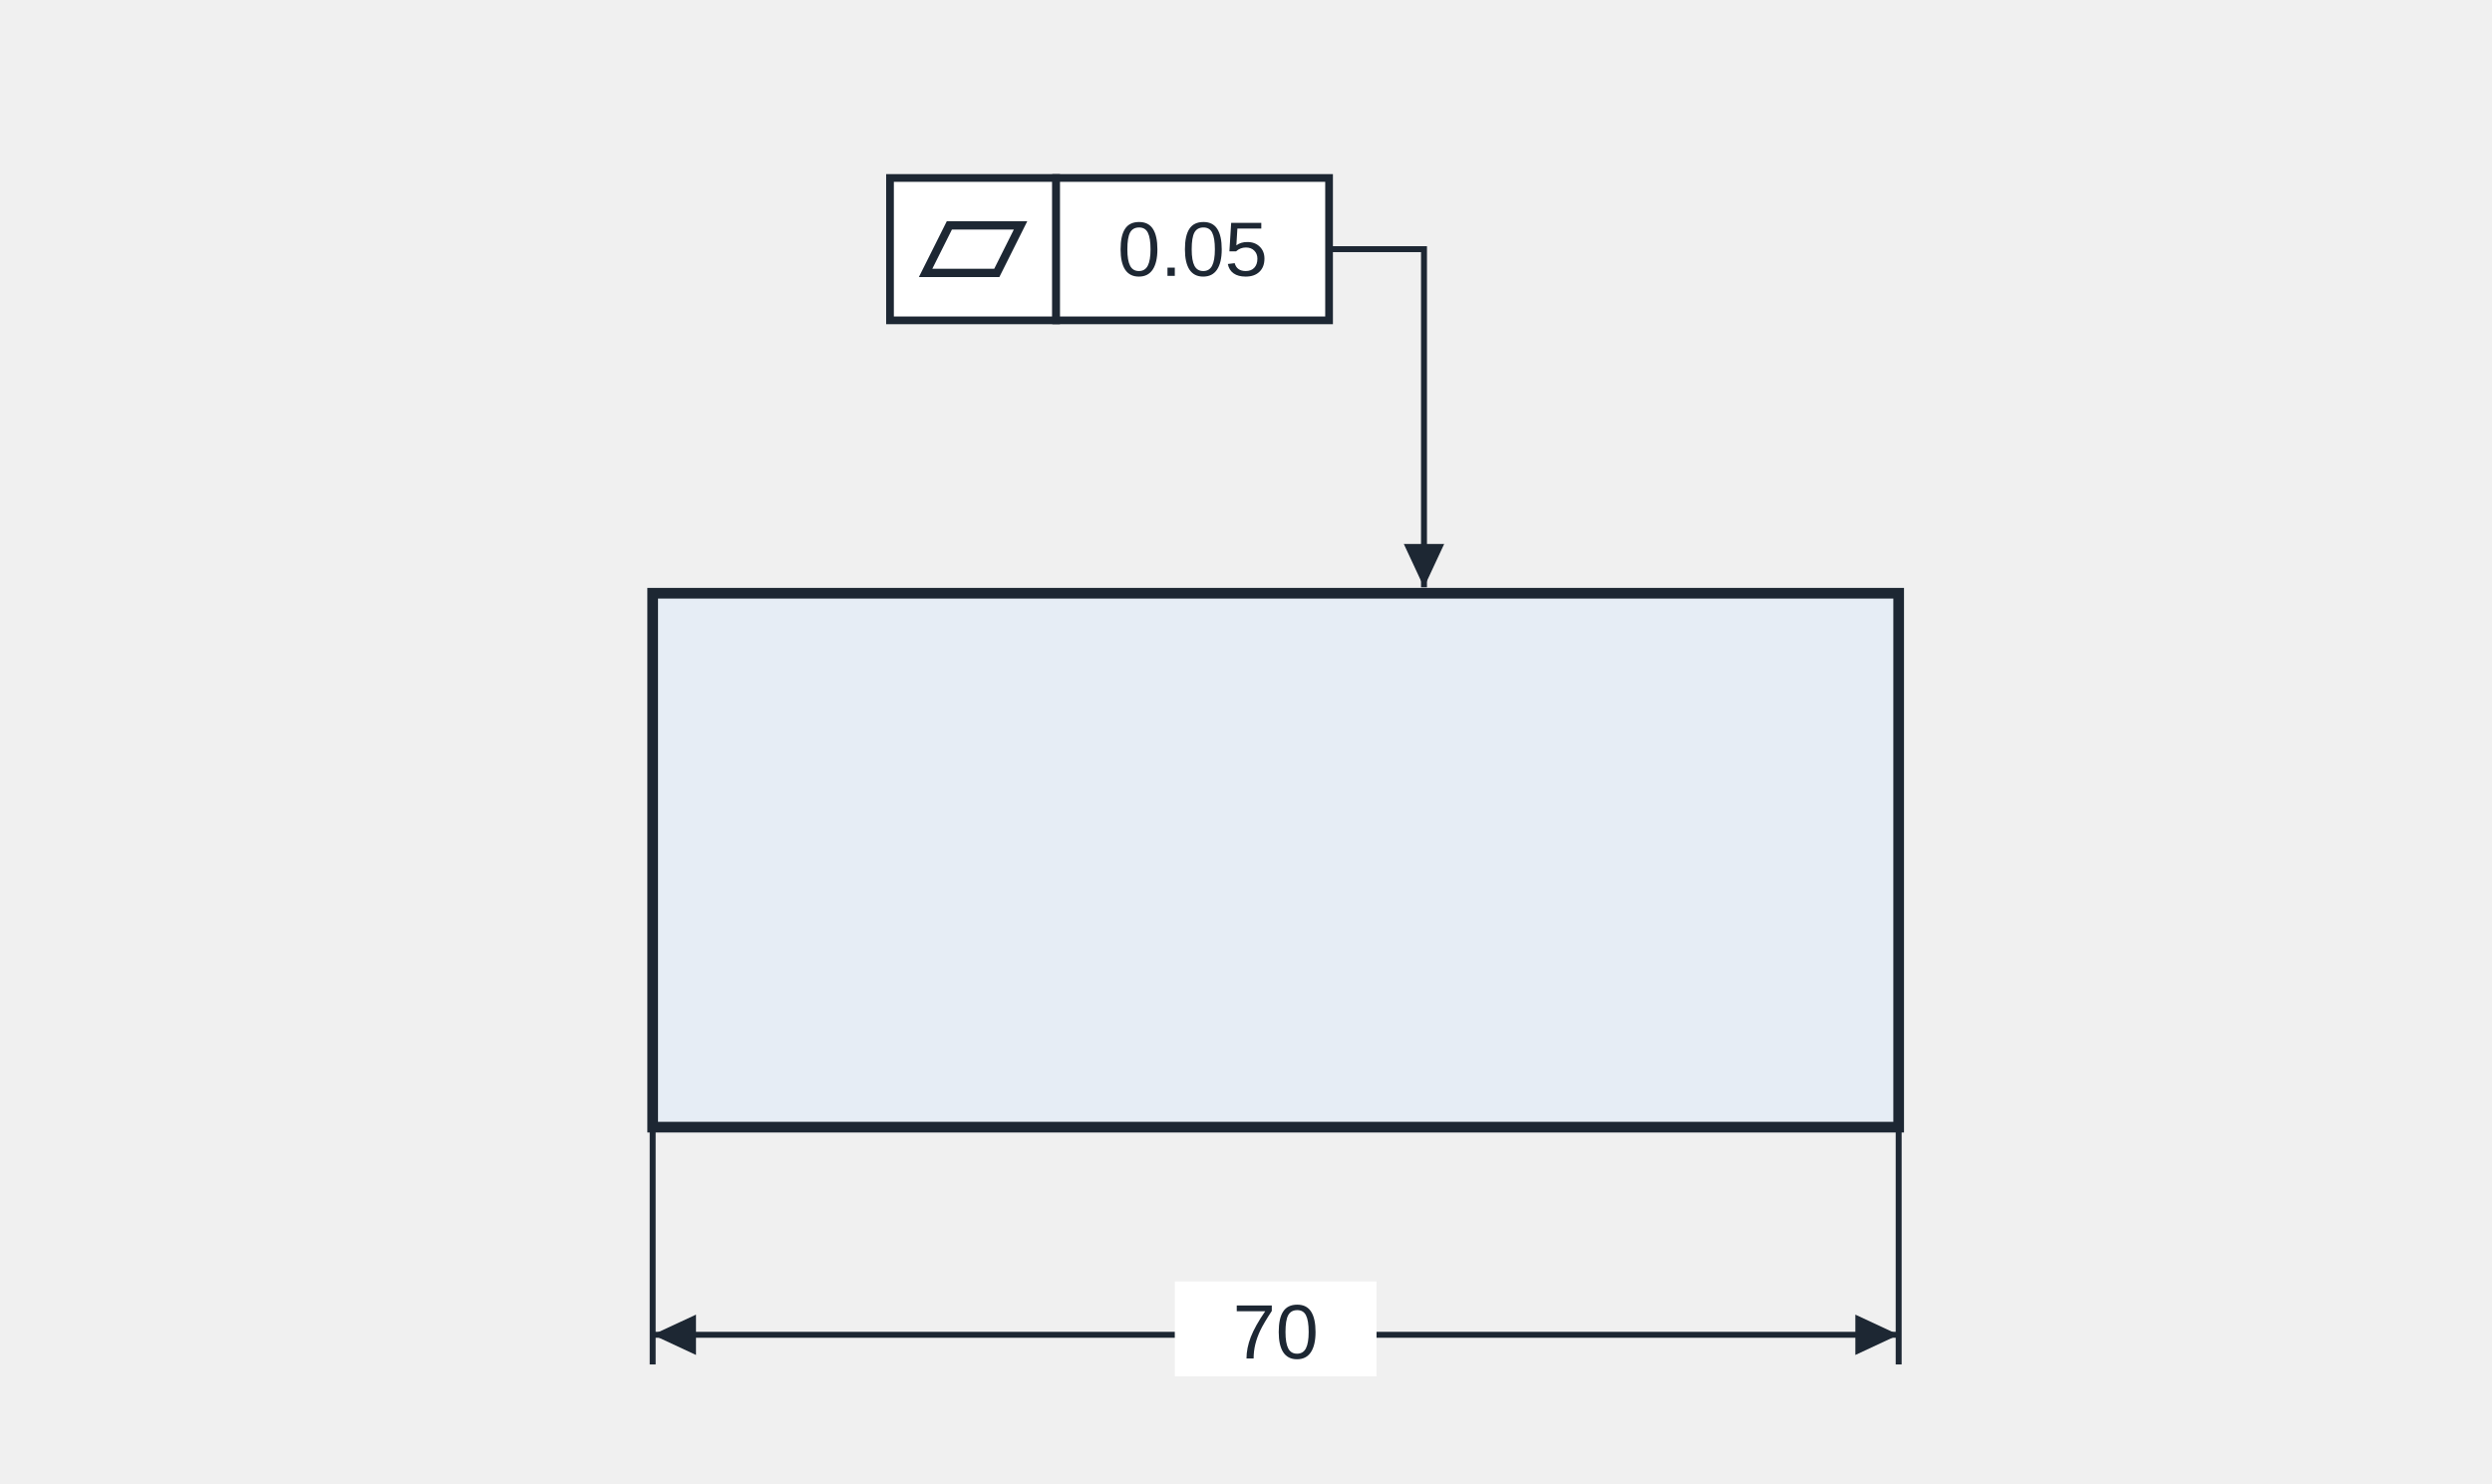
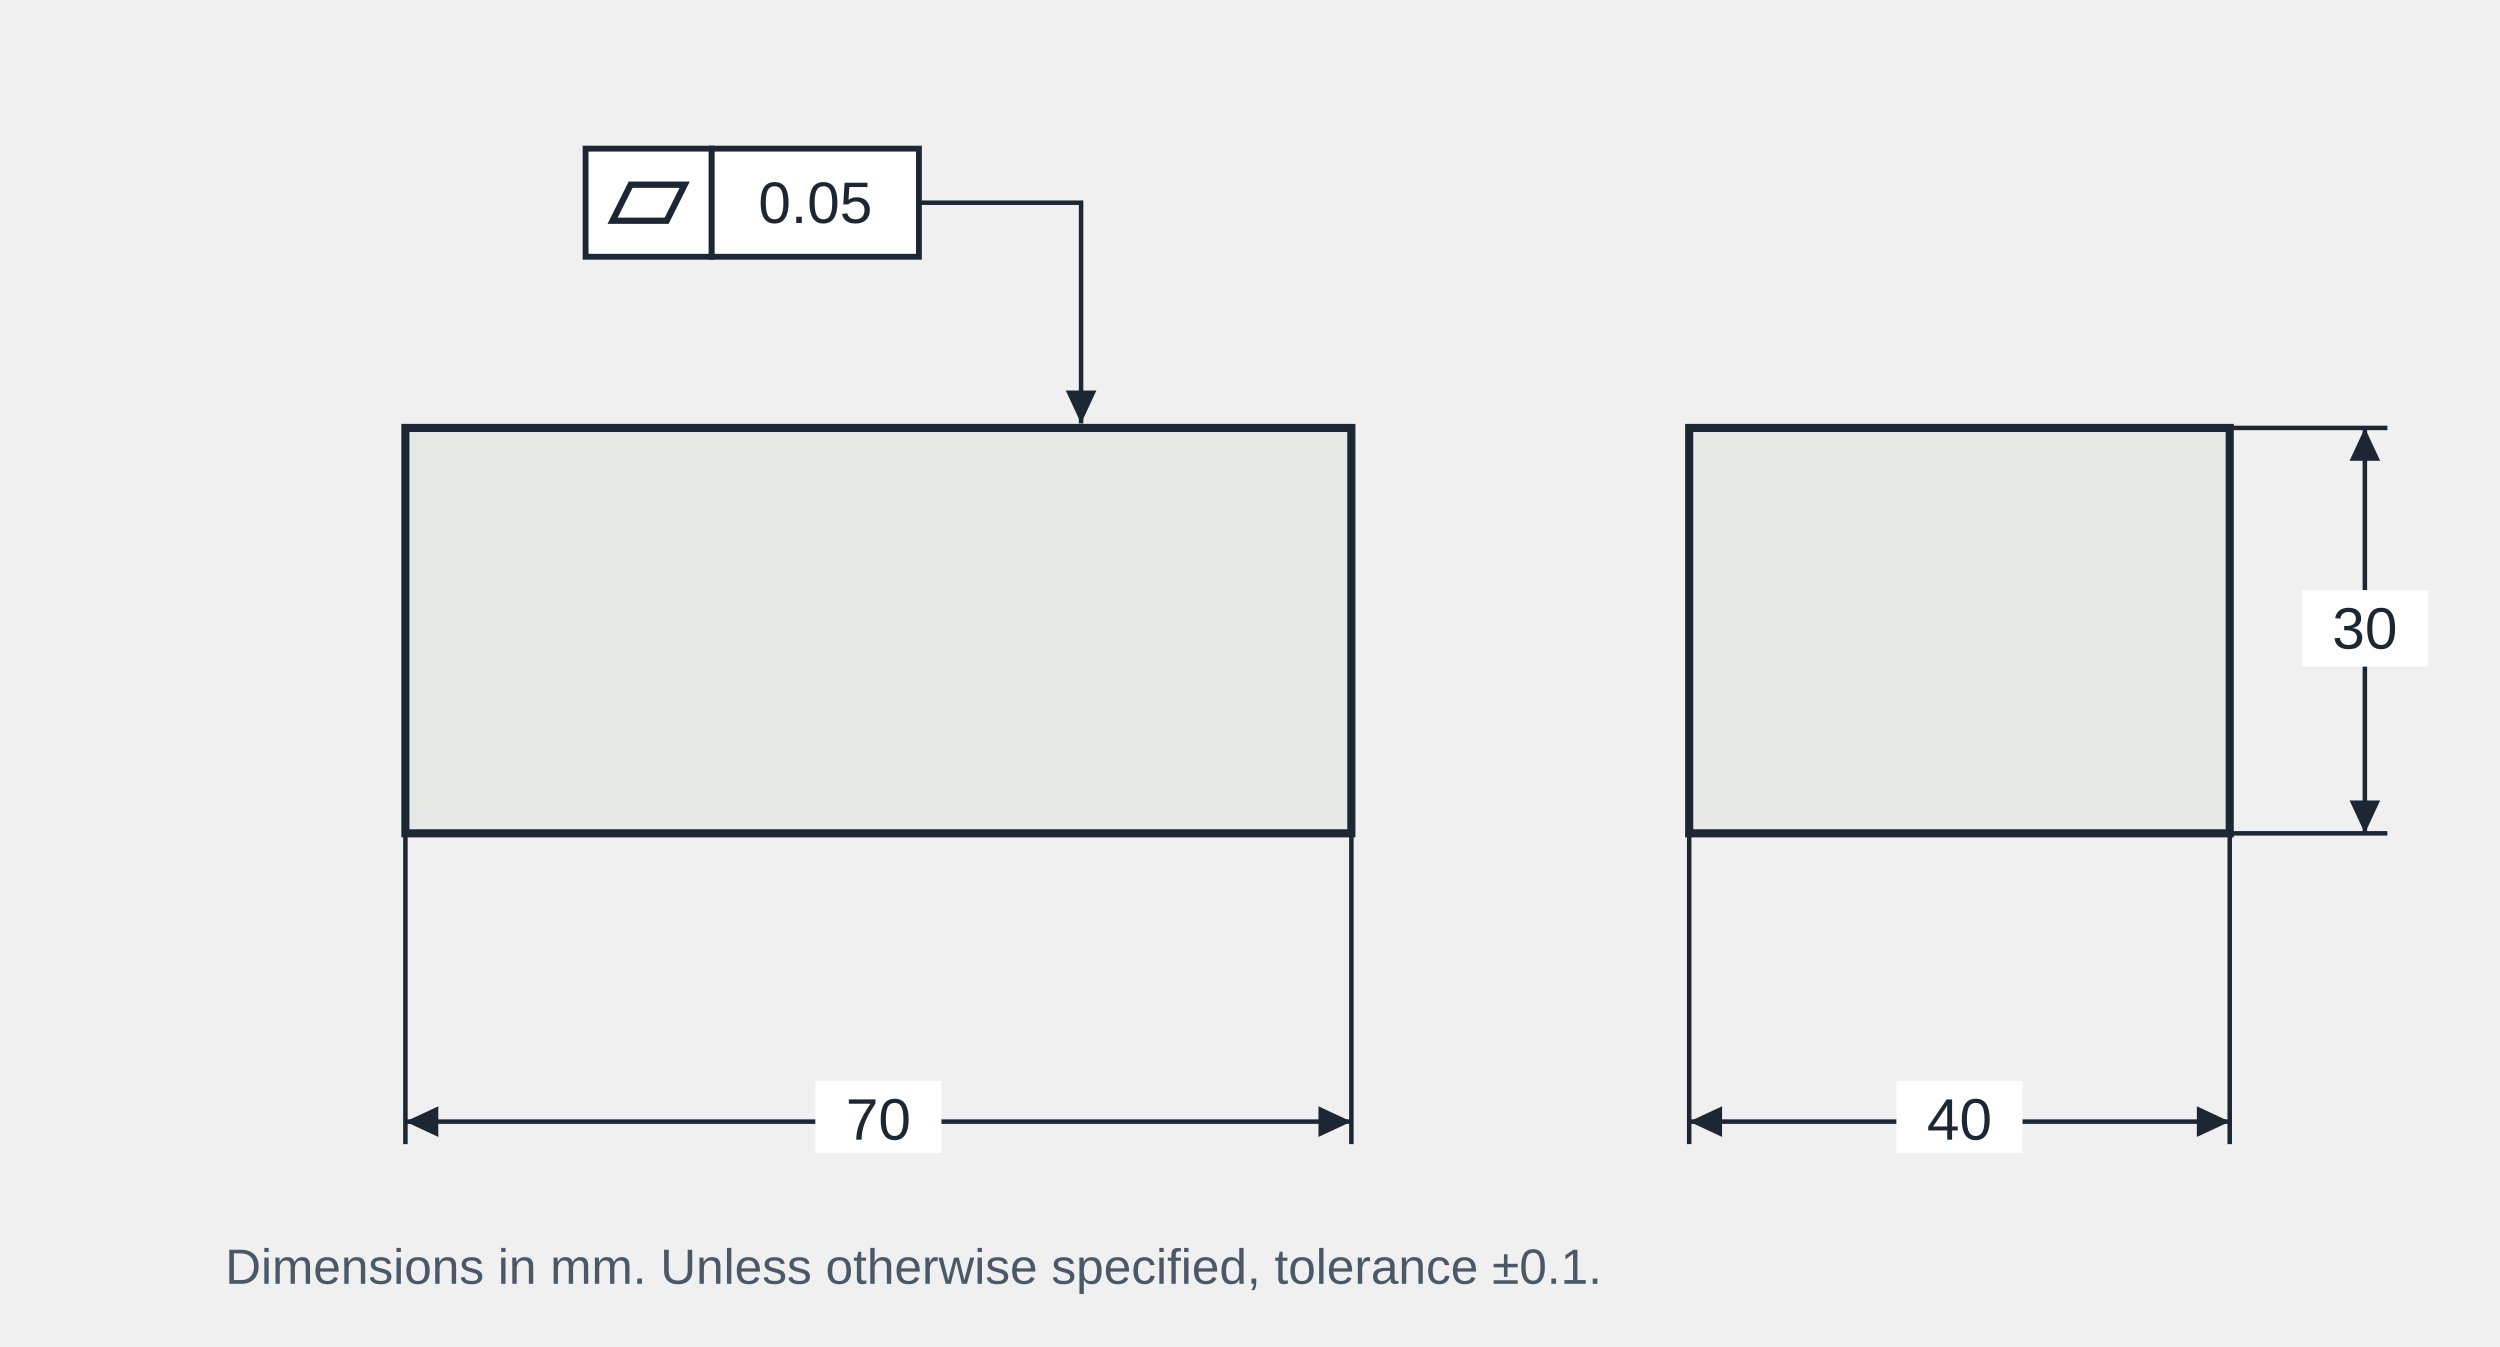
- <svg xmlns="http://www.w3.org/2000/svg" viewBox="0 0 420 250" role="img" aria-label="Block with a flatness frame 0.05 pointing at the top face">
+ <svg xmlns="http://www.w3.org/2000/svg" viewBox="0 0 555 299" role="img" aria-label="Block 70 by 30 by 40 in front and side views with a flatness frame 0.05 pointing at the top face">
  <style>
- .d-part{fill:#e6edf5;stroke:#1d2733;stroke-width:1.8}
+ .d-part{fill:#e7e9e6;stroke:#1d2733;stroke-width:1.8}
.d-ln{stroke:#1d2733;stroke-width:1.4;fill:none}
.d-thin{stroke:#1d2733;stroke-width:1;fill:none}
.d-center{stroke:#1d2733;stroke-width:0.9;fill:none;stroke-dasharray:14 3 3 3}
.d-zone{stroke:#b42318;stroke-width:1.4;fill:none;stroke-dasharray:6 4}
.d-zonefill{fill:#b42318;fill-opacity:0.08;stroke:none}
.d-txt{font-family:Arial,Helvetica,sans-serif;font-size:13px;fill:#1d2733}
.d-small{font-family:Arial,Helvetica,sans-serif;font-size:11px;fill:#4a5868}
.d-fill{fill:#1d2733;stroke:none}
.d-box{fill:#fff;stroke:#1d2733;stroke-width:1.3}
</style>
-   <rect x="110" y="100" width="210" height="90" class="d-part" />
-   <rect x="150" y="30" width="28" height="24" class="d-box" />
-   <polygon points="156.0,46.0 160.0,38.0 172.0,38.0 168.0,46.0" class="d-ln" />
-   <rect x="178" y="30" width="46" height="24" class="d-box" />
-   <text x="201.0" y="46.5" class="d-txt" text-anchor="middle">0.05</text>
-   <polyline points="224,42 240,42 240,99" class="d-thin" />
-   <polygon points="240.0,99.0 236.6,91.7 243.4,91.7" class="d-fill" />
-   <line x1="110" y1="190" x2="110" y2="230" class="d-thin" />
-   <line x1="320" y1="190" x2="320" y2="230" class="d-thin" />
-   <line x1="110" y1="225" x2="320" y2="225" class="d-thin" />
-   <polygon points="110.0,225.0 117.3,221.6 117.3,228.4" class="d-fill" />
-   <polygon points="320.0,225.0 312.7,228.4 312.7,221.6" class="d-fill" />
-   <rect x="198.0" y="216" width="34" height="16" fill="#fff" />
-   <text x="215.0" y="229" class="d-txt" text-anchor="middle">70</text>
+   <polygon points="90,185 300,185 300,95 90,95" class="d-part" />
+   <rect x="375" y="95" width="120" height="90" class="d-part" />
+   <line x1="90" y1="185" x2="90" y2="254" class="d-thin" />
+   <line x1="300" y1="185" x2="300" y2="254" class="d-thin" />
+   <line x1="90" y1="249" x2="300" y2="249" class="d-thin" />
+   <polygon points="90.0,249.0 97.3,245.6 97.3,252.4" class="d-fill" />
+   <polygon points="300.0,249.0 292.7,252.4 292.7,245.6" class="d-fill" />
+   <rect x="181.0" y="240" width="28" height="16" fill="#fff" />
+   <text x="195.0" y="253" class="d-txt" text-anchor="middle">70</text>
+   <line x1="375" y1="185" x2="375" y2="254" class="d-thin" />
+   <line x1="495" y1="185" x2="495" y2="254" class="d-thin" />
+   <line x1="375" y1="249" x2="495" y2="249" class="d-thin" />
+   <polygon points="375.0,249.0 382.3,245.6 382.3,252.4" class="d-fill" />
+   <polygon points="495.0,249.0 487.7,252.4 487.7,245.6" class="d-fill" />
+   <rect x="421.0" y="240" width="28" height="16" fill="#fff" />
+   <text x="435.0" y="253" class="d-txt" text-anchor="middle">40</text>
+   <line x1="495" y1="95" x2="530" y2="95" class="d-thin" />
+   <line x1="495" y1="185" x2="530" y2="185" class="d-thin" />
+   <line x1="525" y1="95" x2="525" y2="185" class="d-thin" />
+   <polygon points="525.0,95.0 528.4,102.3 521.6,102.3" class="d-fill" />
+   <polygon points="525.0,185.0 521.6,177.7 528.4,177.7" class="d-fill" />
+   <rect x="511.0" y="131.0" width="28" height="17" fill="#fff" />
+   <text x="525" y="144.0" class="d-txt" text-anchor="middle">30</text>
+   <text x="50" y="285" class="d-small" text-anchor="start">Dimensions in mm. Unless otherwise specified, tolerance ±0.1.</text>
+   <rect x="130" y="33" width="28" height="24" class="d-box" />
+   <polygon points="136.0,49.0 140.0,41.0 152.0,41.0 148.0,49.0" class="d-ln" />
+   <rect x="158" y="33" width="46" height="24" class="d-box" />
+   <text x="181.0" y="49.5" class="d-txt" text-anchor="middle">0.05</text>
+   <polyline points="204,45 240,45 240,94" class="d-thin" />
+   <polygon points="240.0,94.0 236.6,86.7 243.4,86.7" class="d-fill" />
</svg>
